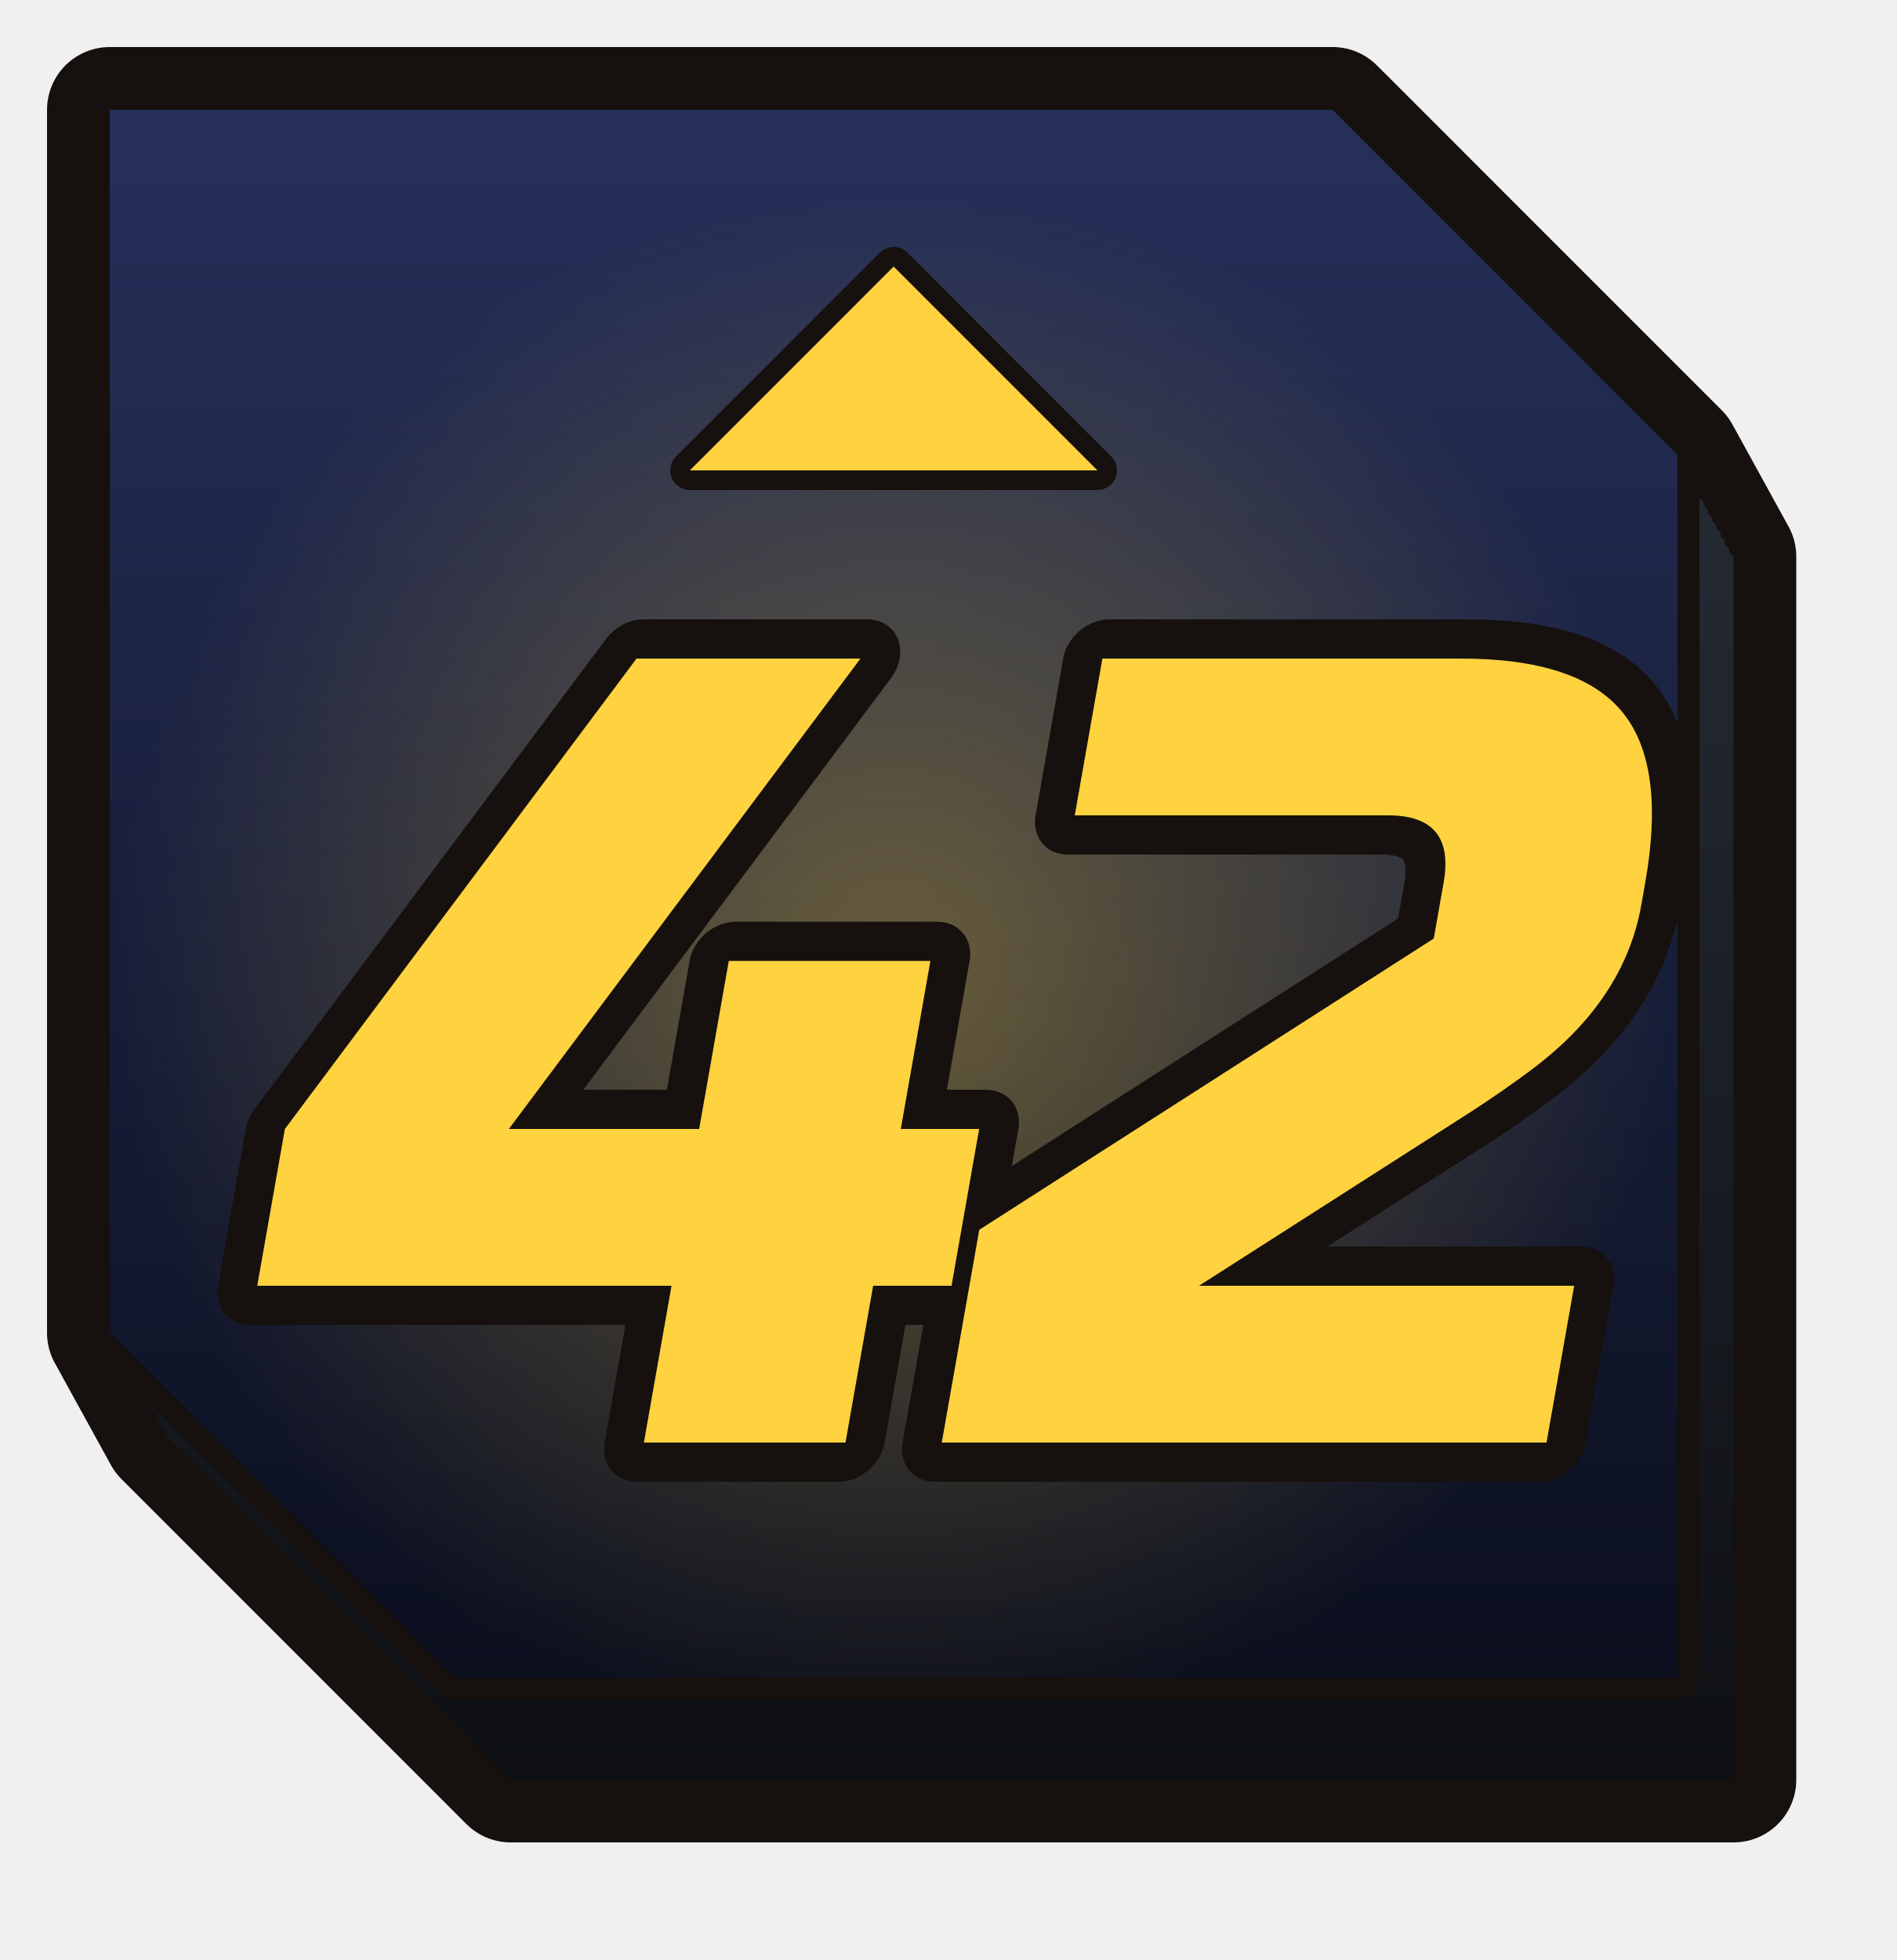
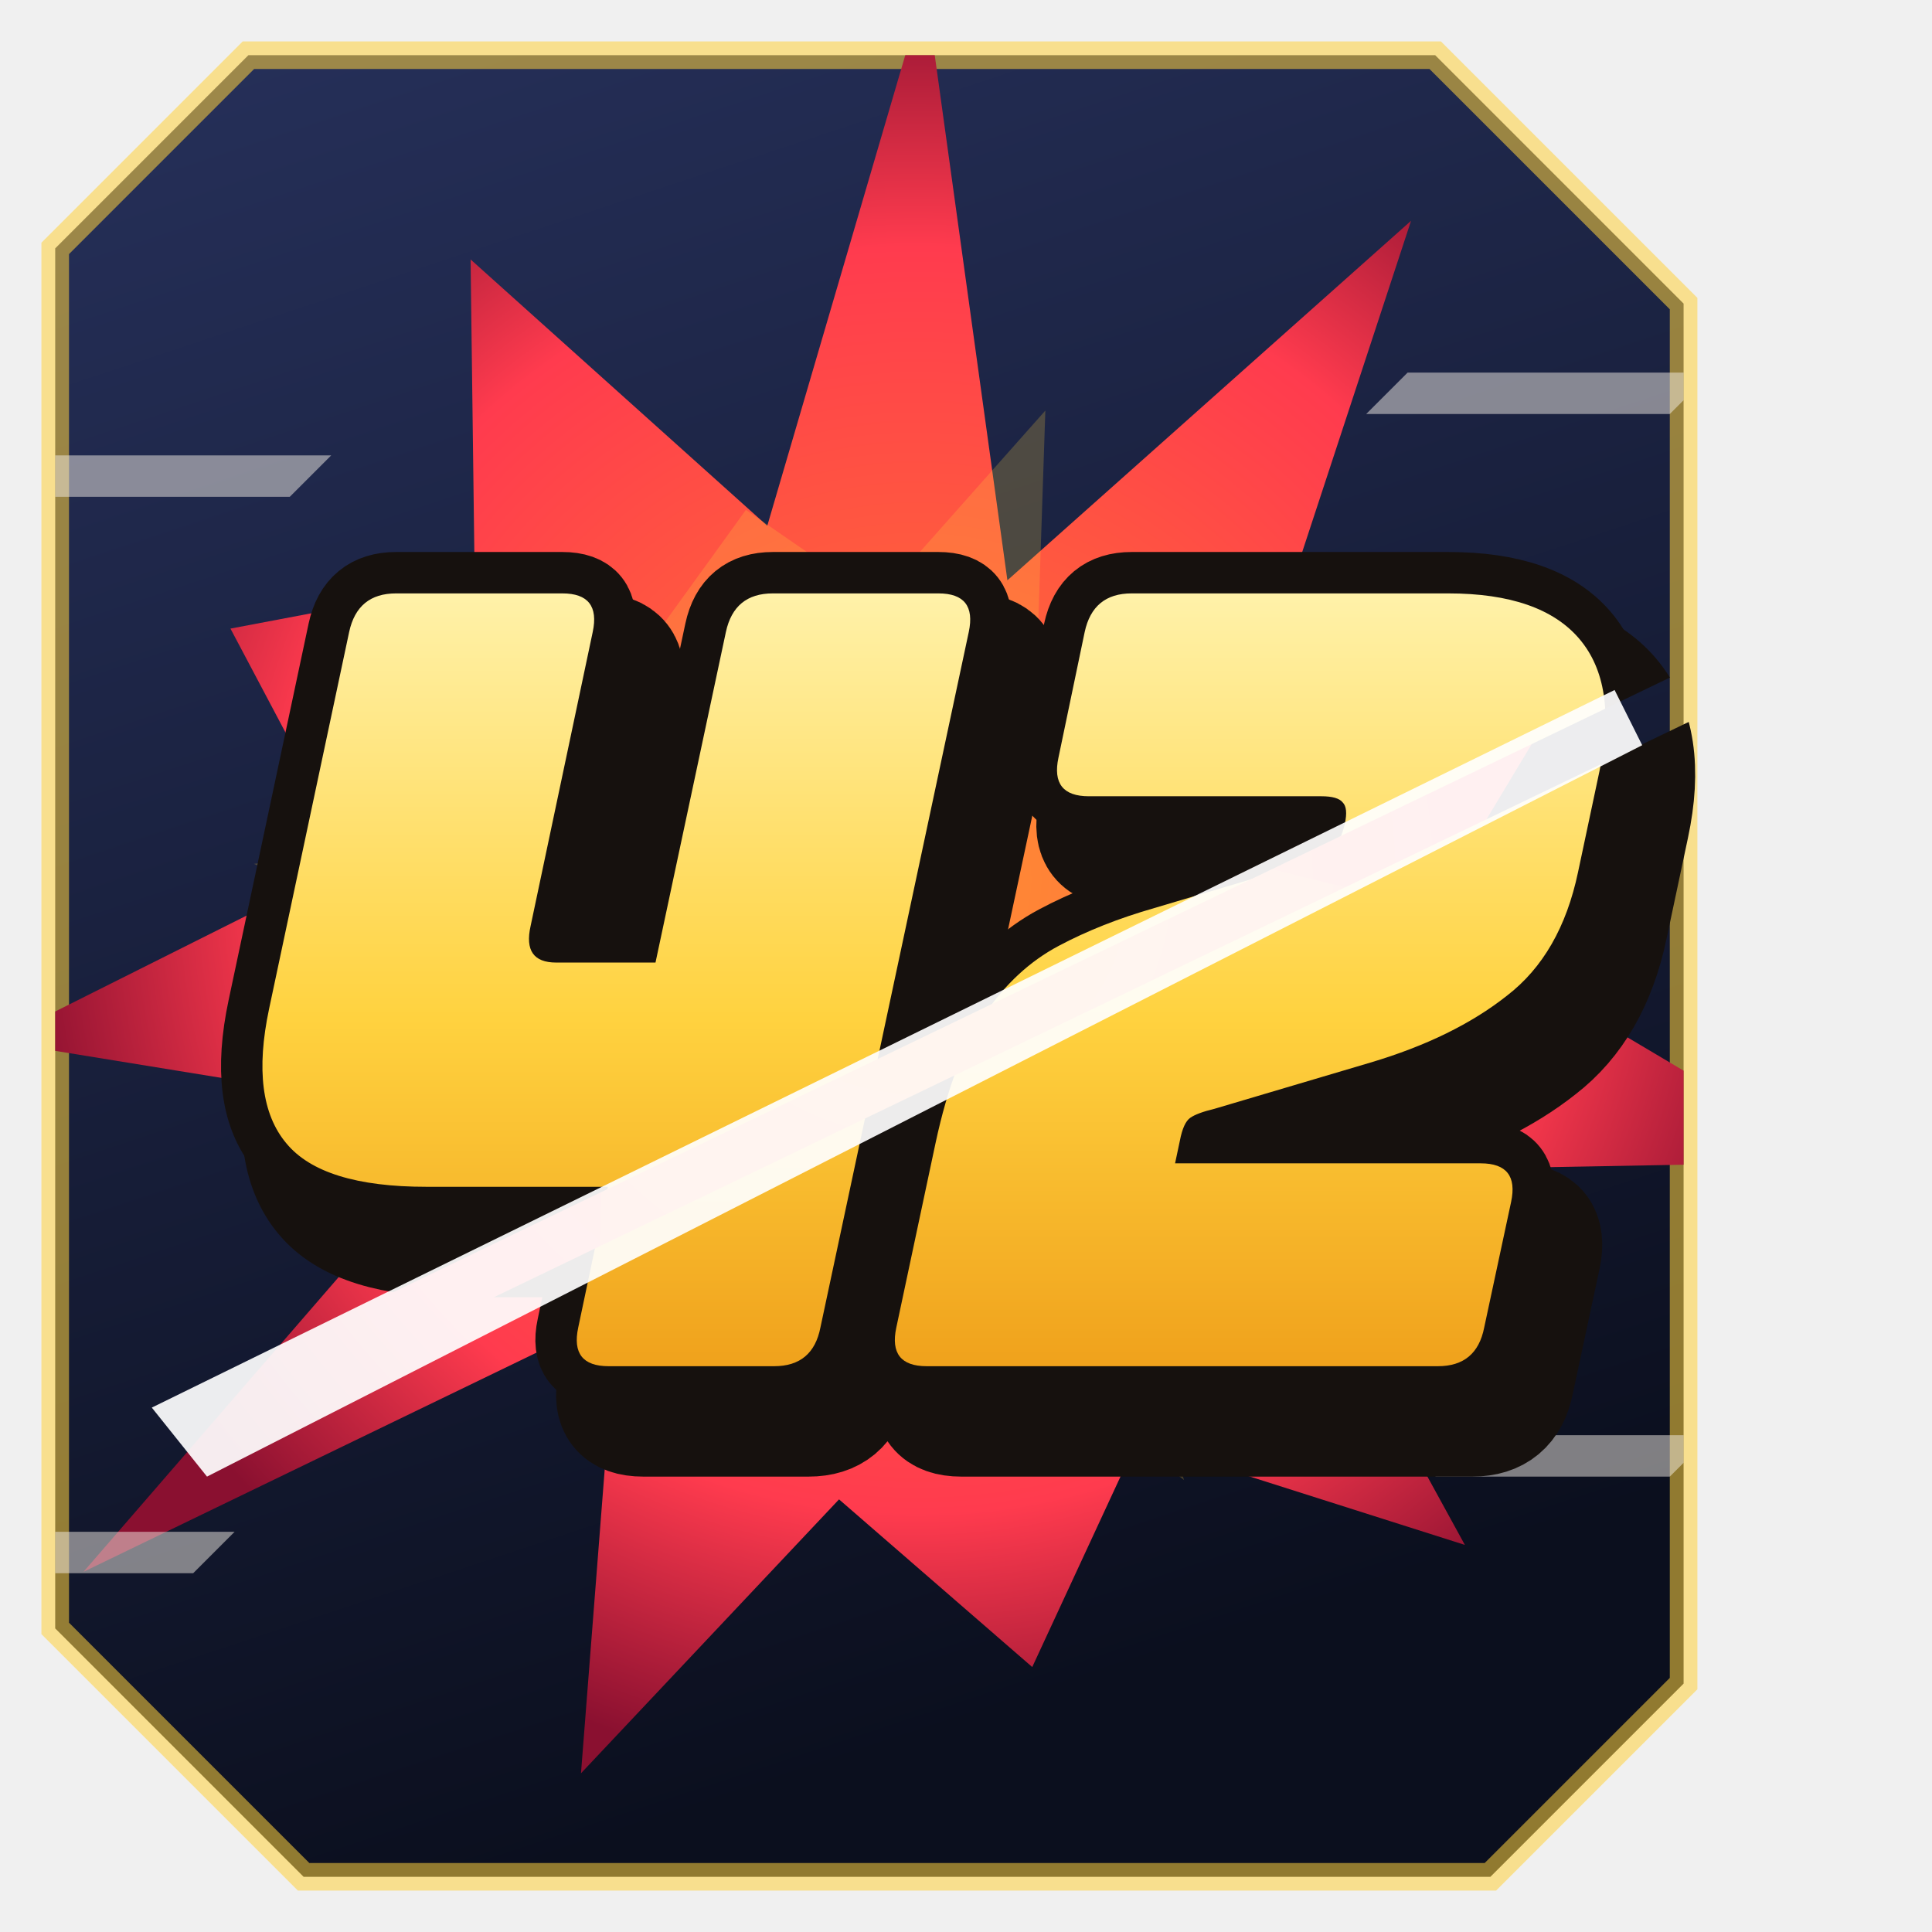
- <svg xmlns="http://www.w3.org/2000/svg" viewBox="-14 -14 242 250" role="img" aria-label="Floor 42">
+ <svg xmlns="http://www.w3.org/2000/svg" viewBox="-8 -8 280 280" role="img" aria-label="Floor 42">
  <defs>
-     <path id="flxA" d="M0 0H156L200 44V200H44L0 156Z" />
-     <path id="flxp0" d="M0 0H156L200 44V200H44L0 156Z" />
-     <clipPath id="flxc0">
-       <use href="#flxp0" />
-     </clipPath>
-     <linearGradient id="flxg0" x1="0" y1="0" x2="0" y2="1">
-       <stop offset="0" stop-color="#000" />
-       <stop offset="1" stop-color="#000" />
-     </linearGradient>
-     <linearGradient id="flxe" x1="0" y1="0" x2="0" y2="1">
-       <stop offset="0" stop-color="#2A2F3A" />
-       <stop offset="1" stop-color="#0E1014" />
-     </linearGradient>
-   </defs>
-   <g fill="#16110E" stroke="#16110E" stroke-width="16" stroke-linejoin="round">
-     <use href="#flxA" transform="translate(0 0)" />
-     <use href="#flxA" transform="translate(0.55 1)" />
-     <use href="#flxA" transform="translate(1.1 2)" />
-     <use href="#flxA" transform="translate(1.65 3)" />
-     <use href="#flxA" transform="translate(2.2 4)" />
-     <use href="#flxA" transform="translate(2.75 5)" />
-     <use href="#flxA" transform="translate(3.3 6)" />
-     <use href="#flxA" transform="translate(3.85 7)" />
-     <use href="#flxA" transform="translate(4.4 8)" />
-     <use href="#flxA" transform="translate(4.95 9)" />
-     <use href="#flxA" transform="translate(5.5 10)" />
-     <use href="#flxA" transform="translate(6.05 11)" />
-     <use href="#flxA" transform="translate(6.6 12)" />
-     <use href="#flxA" transform="translate(7.15 13)" />
-   </g>
-   <g fill="url(#flxe)">
-     <use href="#flxA" transform="translate(0.55 1)" />
-     <use href="#flxA" transform="translate(1.1 2)" />
-     <use href="#flxA" transform="translate(1.65 3)" />
-     <use href="#flxA" transform="translate(2.2 4)" />
-     <use href="#flxA" transform="translate(2.75 5)" />
-     <use href="#flxA" transform="translate(3.3 6)" />
-     <use href="#flxA" transform="translate(3.85 7)" />
-     <use href="#flxA" transform="translate(4.4 8)" />
-     <use href="#flxA" transform="translate(4.95 9)" />
-     <use href="#flxA" transform="translate(5.5 10)" />
-     <use href="#flxA" transform="translate(6.05 11)" />
-     <use href="#flxA" transform="translate(6.6 12)" />
-     <use href="#flxA" transform="translate(7.15 13)" />
-   </g>
-   <use href="#flxA" fill="none" stroke="#16110E" stroke-width="5.6" stroke-linejoin="round" />
-   <g clip-path="url(#flxc0)">
-     <rect x="-2000" y="-2000" width="6000" height="6000" fill="#000" />
-     <use href="#flxp0" transform="translate(0 0)" fill="url(#flxg0)" />
-   </g>
-   <defs>
-     <linearGradient id="f42bg" x1="0" y1="0" x2="0" y2="1">
+     <linearGradient id="f42plate" x1="0" y1="0" x2=".3" y2="1">
      <stop offset="0" stop-color="#26305A" />
      <stop offset="1" stop-color="#0B0F1E" />
    </linearGradient>
-     <radialGradient id="f42glow" cx=".5" cy=".55" r=".5">
-       <stop offset="0" stop-color="#FFD23F" stop-opacity=".35" />
-       <stop offset="1" stop-color="#FFD23F" stop-opacity="0" />
+     <radialGradient id="f42burst" cx=".5" cy=".5" r=".5">
+       <stop offset="0" stop-color="#FF7A2F" />
+       <stop offset=".7" stop-color="#FF3B4E" />
+       <stop offset="1" stop-color="#8A1030" />
    </radialGradient>
-     <clipPath id="f42tile">
-       <path d="M0 0H156L200 44V200H44L0 156Z" />
+     <linearGradient id="f42gold" x1="0" y1="0" x2="0" y2="1">
+       <stop offset="0" stop-color="#FFF1A8" />
+       <stop offset=".55" stop-color="#FFD23F" />
+       <stop offset="1" stop-color="#F0A21C" />
+     </linearGradient>
+     <clipPath id="f42clip">
+       <path d="M28 0H200L236 36V236L208 264H36L0 228V28Z" />
    </clipPath>
+     <mask id="f42cutE" maskUnits="userSpaceOnUse" x="-40" y="-40" width="340" height="340">
+       <rect x="-40" y="-40" width="340" height="340" fill="#fff" />
+       <path d="M-3588.5 1938.4L3619.5 -1532.1L3616.5 -1538.4L-3591.5 1932.1Z" fill="#000" />
+     </mask>
  </defs>
-   <path d="M0 0H156L200 44V200H44L0 156Z" fill="url(#f42bg)" />
-   <g clip-path="url(#f42tile)">
-     <rect x="0" y="0" width="200" height="200" fill="url(#f42glow)" />
+   <g transform="translate(0 0)">
+     <path d="M28 0H200L236 36V236L208 264H36L0 228V28Z" fill="url(#f42plate)" />
+     <path d="M28 0H200L236 36V236L208 264H36L0 228V28Z" fill="none" stroke="#FFD23F" stroke-opacity=".55" stroke-width="4" />
+     <g clip-path="url(#f42clip)">
+       <path d="M258.3 160.4L174.7 161.9L204.3 215.9L156.8 200.8L141.6 233.6L113.6 209.3L76.2 249.0L81.4 182.4L4.1 219.8L60.9 154.2L-8.6 142.9L43.3 116.9L25.4 83.1L60.8 76.4L60.2 29.6L103.2 68.2L126.1 -9.9L138.0 76.1L196.5 24.0L175.6 87.6L218.1 93.0L198.8 125.1Z" fill="url(#f42burst)" />
+       <path d="M200.0 171.6L149.3 160.3L163.6 206.5L131.3 181.3L116.5 202.2L100.5 187.3L78.4 190.8L79.2 164.1L37.0 166.9L76.2 137.1L28.8 117.2L74.5 111.0L63.5 82.6L87.9 82.8L100.1 65.9L119.1 79.0L143.5 51.5L142.0 96.4L189.1 73.1L160.0 113.9L195.1 122.6L173.6 141.2Z" fill="#FFD23F" fill-opacity=".22" />
+       <path d="M-4 58h44l-6 6h-44z" fill="#F4EFE6" fill-opacity=".5" />
+       <path d="M-4 214h30l-6 6h-30z" fill="#F4EFE6" fill-opacity=".5" />
+       <path d="M196 46h44l-6 6h-44z" fill="#F4EFE6" fill-opacity=".5" />
+       <path d="M206 200h34l-6 6h-34z" fill="#F4EFE6" fill-opacity=".5" />
+     </g>
  </g>
-   <path d="M100 20L126 46H74Z" fill="#FFD23F" stroke="#16110E" stroke-width="5" stroke-linejoin="round" paint-order="stroke" />
-   <path d="M55.71 -20H2.86V-40L37.14 -100H65.71L31.43 -40H55.71V-61.43H81.43V-40H91.43V-20H81.43V0H55.71ZM170.86 -68.57Q170.86 -56.43 160.57 -47.57Q157.43 -44.86 153.71 -42.14L123 -20H170.86V0H93.71V-27.14L145.14 -64.29V-71.43Q145.14 -80 136.57 -80H96.57V-100H142.29Q157.29 -100 164.07 -93.21Q170.86 -86.43 170.86 -71.43Z" transform="translate(12.43 170) skewX(-10)" fill="#FFD23F" stroke="#16110E" stroke-width="10" stroke-linejoin="round" paint-order="stroke" />
-   <g clip-path="url(#f42tile)">
-     <path d="M-10 196L204 92L206 100L-6 206Z" fill="#FFFFFF" opacity=".0" />
+   <g mask="url(#f42cutE)">
+     <g transform="translate(10.2 190.0)">
+       <path d="M69.9 -26H43.6Q28.5 -26 23.3 -32.3Q18 -38.6 20.8 -51.8L32.4 -106.4Q33.6 -112 39.2 -112H63.3Q68.9 -112 67.7 -106.4L58.7 -63.8Q57.5 -58.5 62.4 -58.5H76.8L87 -106.4Q88.2 -112 93.8 -112H117.8Q123.4 -112 122.2 -106.4L100.7 -5.6Q99.6 0 94 0H70Q64.4 0 65.6 -5.6ZM190.2 0H116.1Q110.5 0 111.7 -5.6L117.4 -32.4Q120 -44.5 124.5 -51Q129 -57.6 135.2 -60.9Q141.4 -64.2 149.1 -66.4L171.3 -73Q173.9 -73.7 175 -74.9Q176.1 -76.1 176.7 -78.6Q177.2 -80.9 176.4 -81.7Q175.7 -82.6 173.3 -82.6H139.6Q134 -82.6 135.2 -88.2L139 -106.4Q140.2 -112 145.8 -112H191.7Q205.1 -112 210.7 -105.4Q216.3 -98.8 213.6 -86.2L210.5 -71.6Q208 -59.7 200.2 -53.7Q192.5 -47.6 180.4 -44L157.8 -37.3Q155.3 -36.7 154.3 -36Q153.3 -35.3 152.8 -32.7L152.1 -29.4H196.4Q202 -29.4 200.8 -23.8L196.9 -5.6Q195.8 0 190.2 0Z" fill="#16110E" stroke="#16110E" stroke-width="16" stroke-linejoin="round" transform="translate(5 8)" />
+       <path d="M69.9 -26H43.6Q28.5 -26 23.3 -32.3Q18 -38.6 20.8 -51.8L32.4 -106.4Q33.6 -112 39.2 -112H63.3Q68.9 -112 67.7 -106.4L58.7 -63.8Q57.5 -58.5 62.4 -58.5H76.8L87 -106.4Q88.2 -112 93.8 -112H117.8Q123.4 -112 122.2 -106.4L100.7 -5.6Q99.6 0 94 0H70Q64.4 0 65.6 -5.6ZM190.2 0H116.1Q110.5 0 111.7 -5.6L117.4 -32.4Q120 -44.5 124.5 -51Q129 -57.6 135.2 -60.9Q141.4 -64.2 149.1 -66.4L171.3 -73Q173.9 -73.7 175 -74.9Q176.1 -76.1 176.7 -78.6Q177.2 -80.9 176.4 -81.7Q175.7 -82.6 173.3 -82.6H139.6Q134 -82.6 135.2 -88.2L139 -106.4Q140.2 -112 145.8 -112H191.7Q205.1 -112 210.7 -105.4Q216.3 -98.8 213.6 -86.2L210.5 -71.6Q208 -59.7 200.2 -53.7Q192.5 -47.6 180.4 -44L157.8 -37.3Q155.3 -36.7 154.3 -36Q153.3 -35.3 152.8 -32.7L152.1 -29.4H196.4Q202 -29.4 200.8 -23.8L196.9 -5.6Q195.8 0 190.2 0Z" fill="none" stroke="#16110E" stroke-width="12" stroke-linejoin="round" />
+       <path d="M69.9 -26H43.6Q28.5 -26 23.3 -32.3Q18 -38.6 20.8 -51.8L32.4 -106.4Q33.6 -112 39.2 -112H63.3Q68.9 -112 67.7 -106.4L58.7 -63.8Q57.5 -58.5 62.4 -58.5H76.8L87 -106.4Q88.2 -112 93.8 -112H117.8Q123.4 -112 122.2 -106.4L100.7 -5.6Q99.6 0 94 0H70Q64.4 0 65.6 -5.6ZM190.2 0H116.1Q110.5 0 111.7 -5.6L117.4 -32.4Q120 -44.5 124.5 -51Q129 -57.6 135.2 -60.9Q141.4 -64.2 149.1 -66.4L171.3 -73Q173.9 -73.7 175 -74.9Q176.1 -76.1 176.7 -78.6Q177.2 -80.9 176.4 -81.7Q175.7 -82.6 173.3 -82.6H139.6Q134 -82.6 135.2 -88.2L139 -106.4Q140.2 -112 145.8 -112H191.7Q205.1 -112 210.7 -105.4Q216.3 -98.8 213.6 -86.2L210.5 -71.6Q208 -59.7 200.2 -53.7Q192.5 -47.6 180.4 -44L157.8 -37.3Q155.3 -36.7 154.3 -36Q153.3 -35.3 152.8 -32.7L152.1 -29.4H196.4Q202 -29.4 200.8 -23.8L196.9 -5.6Q195.8 0 190.2 0Z" fill="url(#f42gold)" />
+     </g>
  </g>
+   <path d="M14 196L226 92L230 100L22 206Z" fill="#FFFFFF" fill-opacity="0.92" />
</svg>
